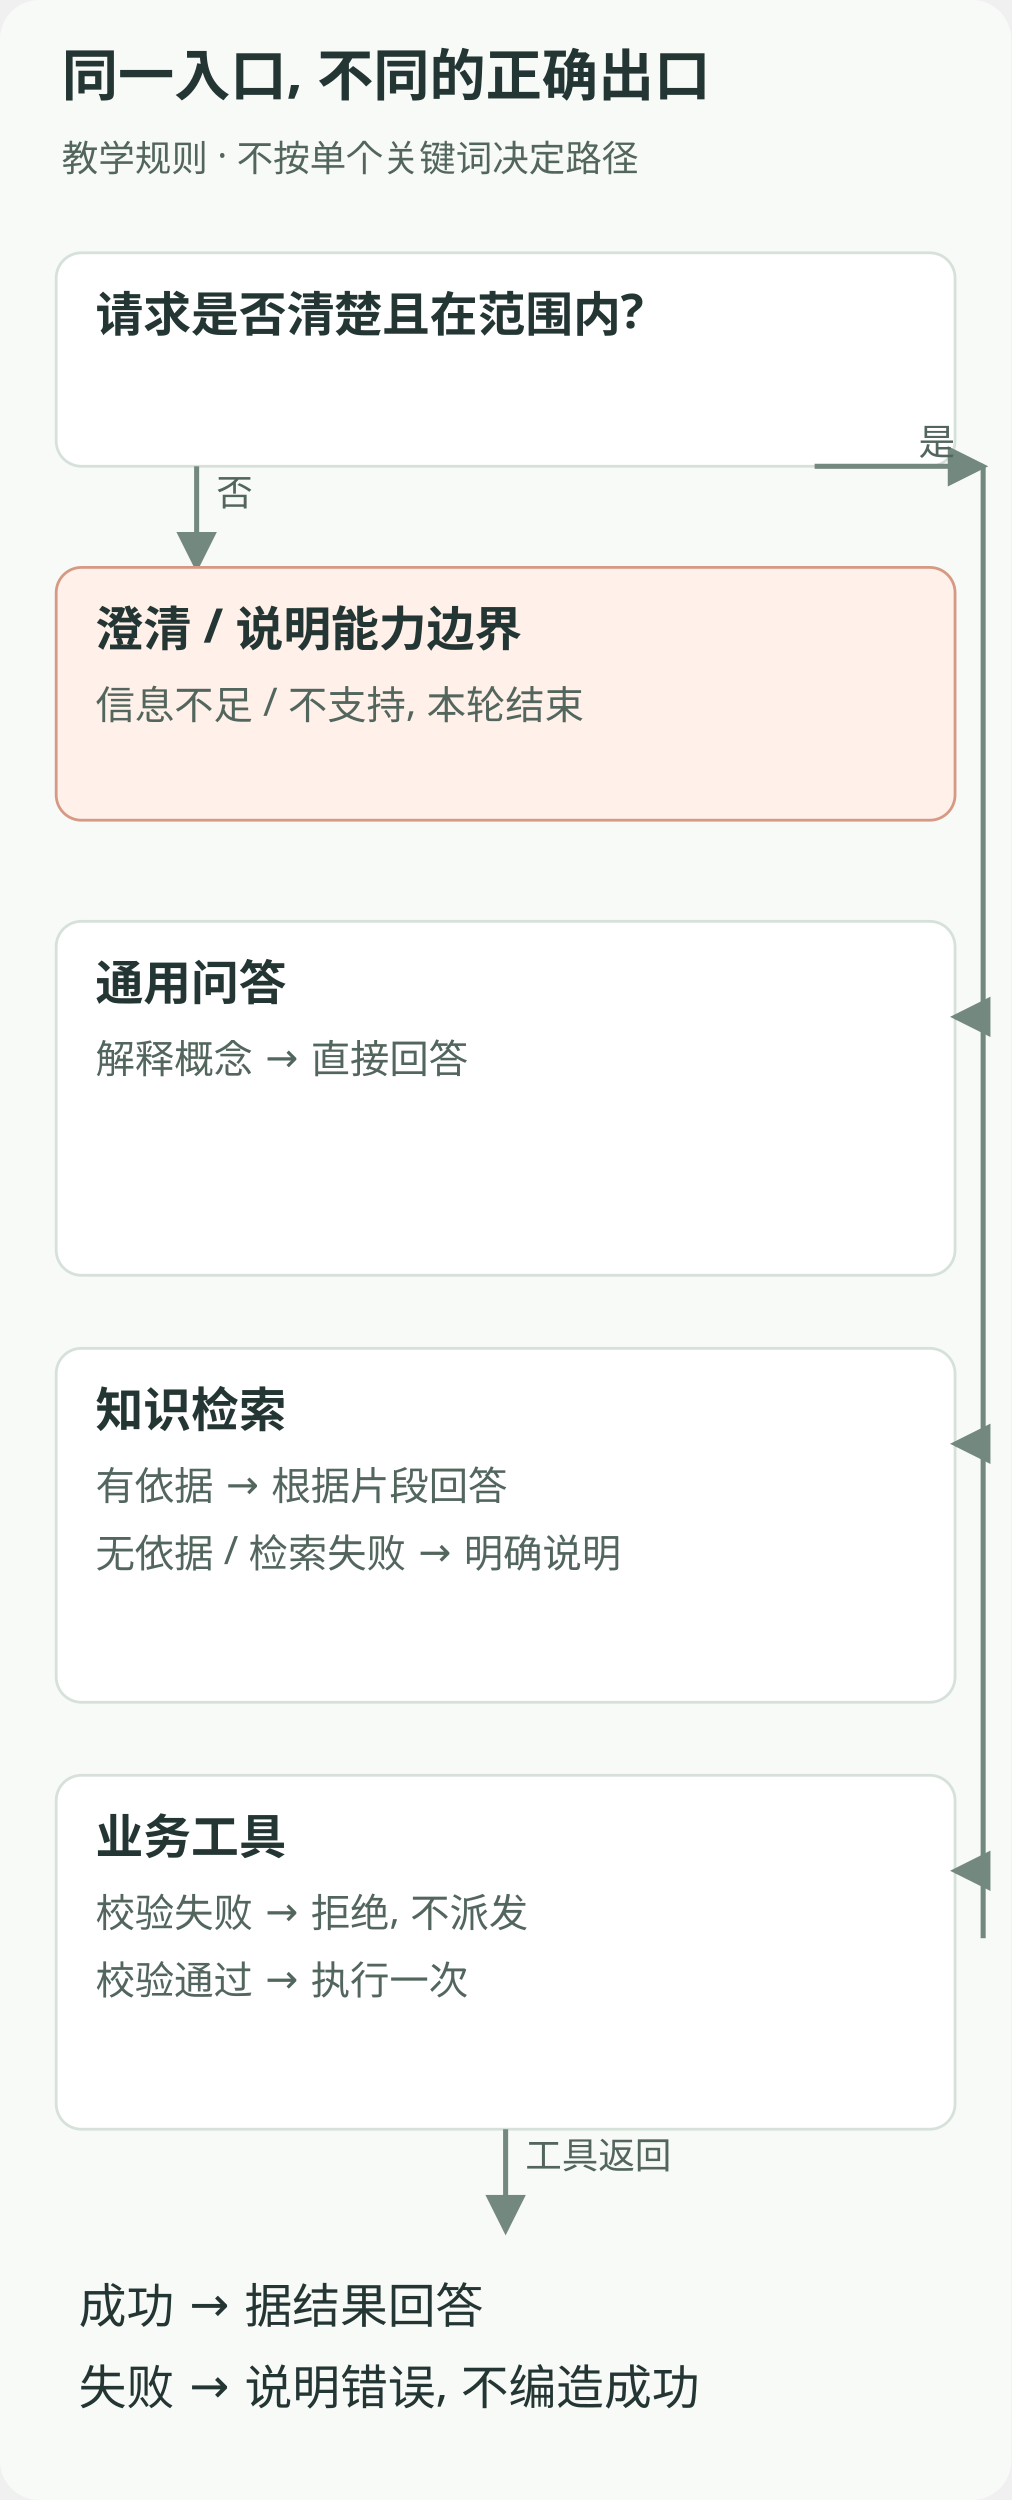
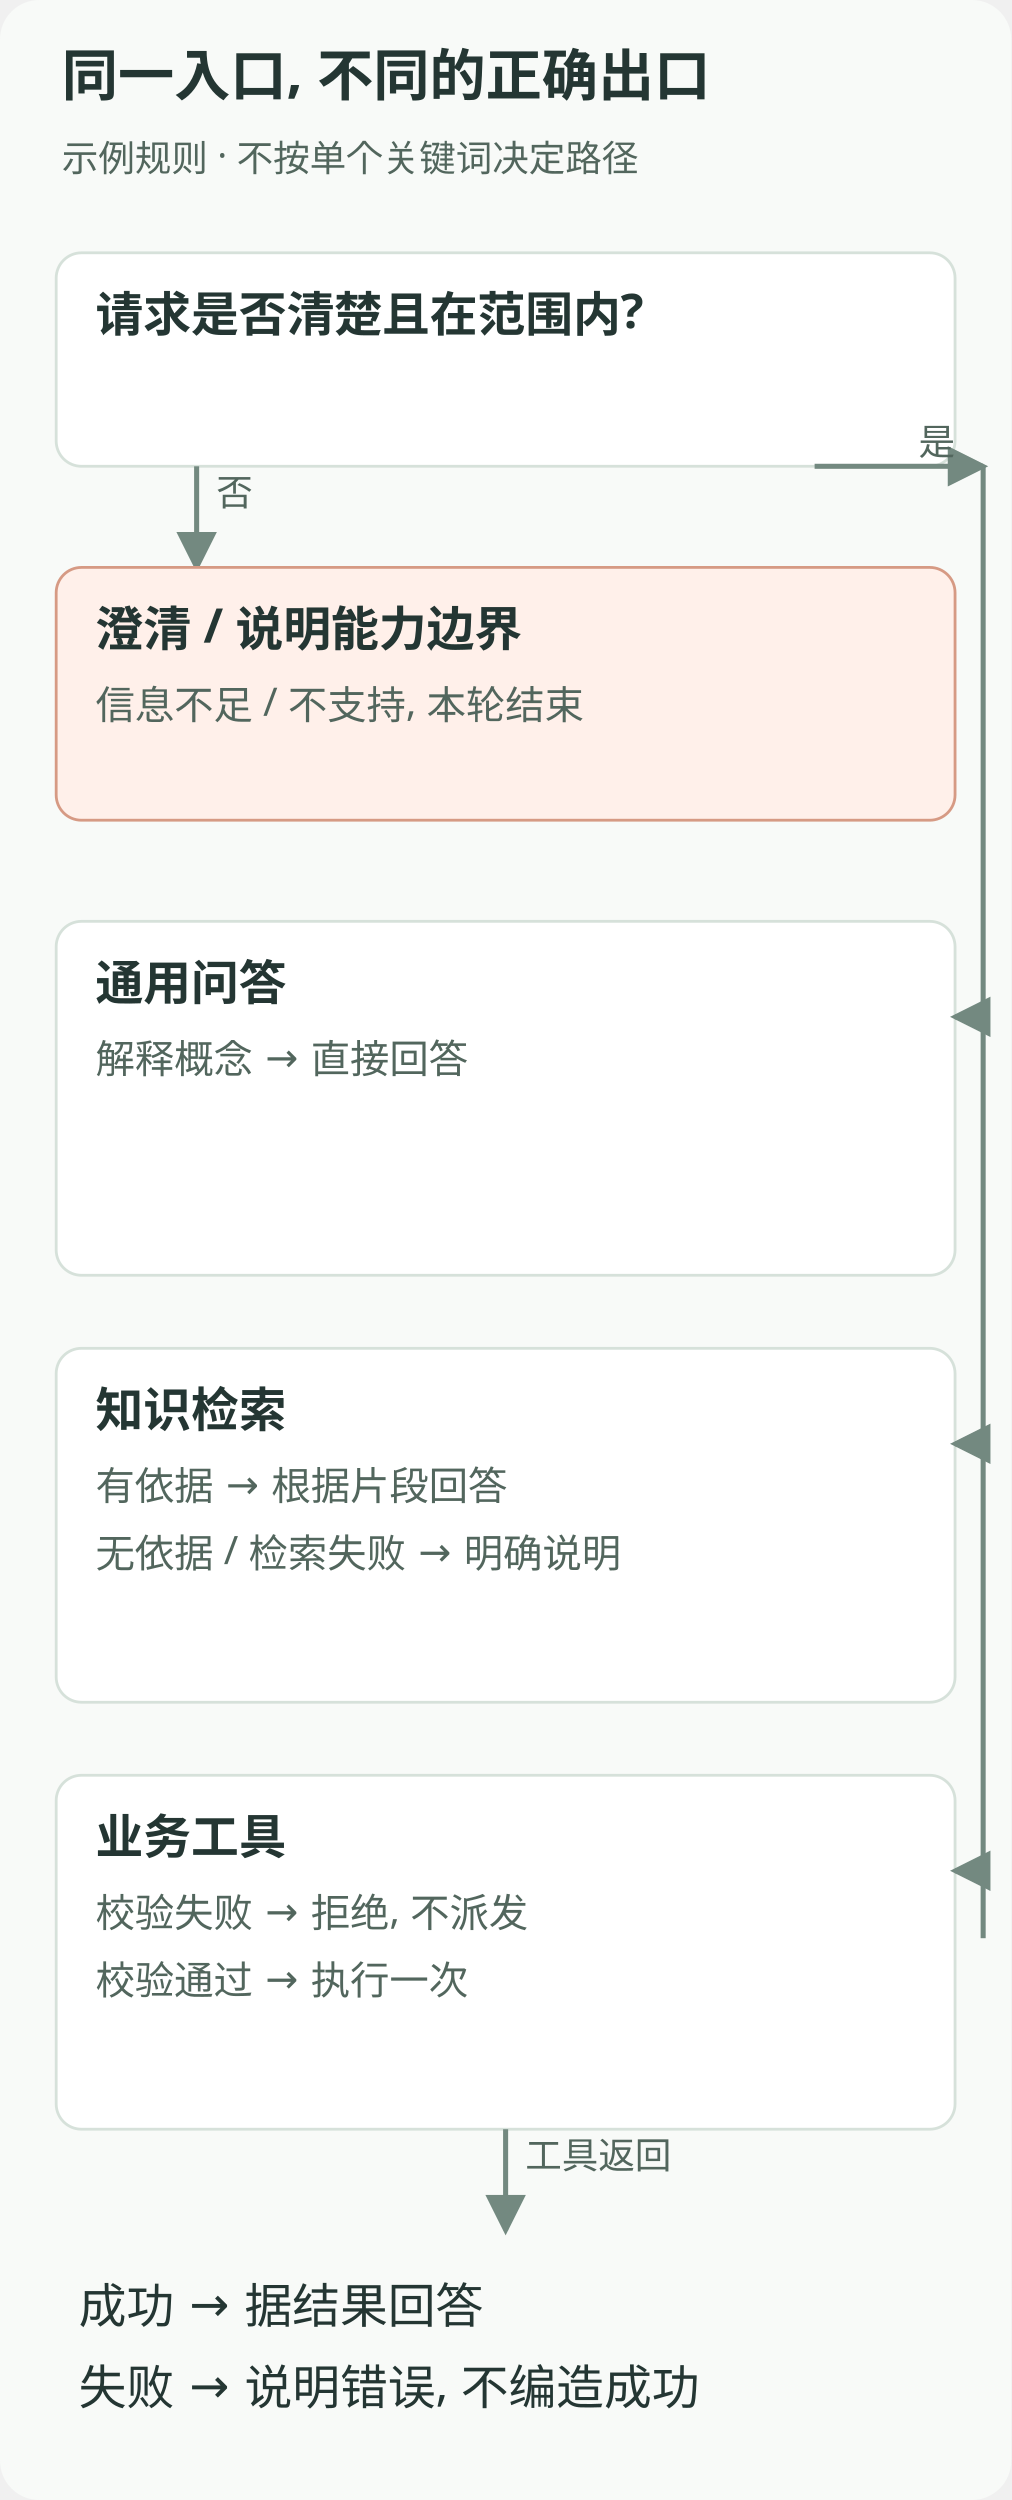
<svg xmlns="http://www.w3.org/2000/svg" width="360" height="890" viewBox="0 0 360 890" role="img" aria-label="同一入口, 不同的正确出口">
  <defs>
    <marker id="arrow" markerWidth="8" markerHeight="8" refX="7" refY="4" orient="auto">
      <path d="M0 0 L8 4 L0 8" fill="#738980" />
    </marker>
  </defs>
  <rect width="360" height="890" rx="14" fill="#f8faf8" />
  <g font-family="PingFang SC,Microsoft YaHei,sans-serif" fill="#243633">
    <text x="22" y="34" font-size="20" fill="#243633" font-weight="600">同一入口, 不同的正确出口</text>
-     <text x="22" y="61" font-size="13" fill="#52665d" font-weight="400">教学规则 · 不按单个关键词决定路径</text>
+     <text x="22" y="61" font-size="13" fill="#52665d" font-weight="400">示例规则 · 不按单个关键词决定路径</text>
    <rect x="20" y="90" width="320" height="76" rx="9" fill="#ffffff" stroke="#d6e1da" />
    <text x="34" y="118" font-size="17" fill="#243633" font-weight="600">请求是否清楚且在范围内?</text>
    <path d="M70 166 L70 202" fill="none" stroke="#738980" stroke-width="1.8" marker-end="url(#arrow)" />
    <text x="77.0" y="180.0" font-size="13" fill="#52665d" font-weight="400">否</text>
    <rect x="20" y="202" width="320" height="90" rx="9" fill="#fff0ea" stroke="#d69a84" />
    <text x="34" y="230" font-size="17" fill="#243633" font-weight="600">澄清 / 说明能力边界</text>
    <text x="34" y="256" font-size="14" fill="#52665d" font-weight="400">信息不足 / 不支持, 本轮结束</text>
    <path d="M350 166 L350 690" fill="none" stroke="#738980" stroke-width="1.8" />
    <path d="M290 166 L350 166" fill="none" stroke="#738980" stroke-width="1.8" marker-end="url(#arrow)" />
    <text x="327.0" y="162.0" font-size="13" fill="#52665d" font-weight="400">是</text>
    <rect x="20" y="328" width="320" height="126" rx="9" fill="#ffffff" stroke="#d6e1da" />
    <text x="34" y="356" font-size="17" fill="#243633" font-weight="600">通用问答</text>
    <text x="34" y="382" font-size="14" fill="#52665d" font-weight="400">解释概念 → 直接回答</text>
    <path d="M350 362 L340 362" fill="none" stroke="#738980" stroke-width="1.8" marker-end="url(#arrow)" />
    <rect x="20" y="480" width="320" height="126" rx="9" fill="#ffffff" stroke="#d6e1da" />
    <text x="34" y="508" font-size="17" fill="#243633" font-weight="600">知识检索</text>
    <text x="34" y="534" font-size="14" fill="#52665d" font-weight="400">有依据 → 根据片段回答</text>
    <text x="34" y="558" font-size="14" fill="#52665d" font-weight="400">无依据 / 检索失败 → 明确说明</text>
    <path d="M350 514 L340 514" fill="none" stroke="#738980" stroke-width="1.8" marker-end="url(#arrow)" />
    <rect x="20" y="632" width="320" height="126" rx="9" fill="#ffffff" stroke="#d6e1da" />
    <text x="34" y="660" font-size="17" fill="#243633" font-weight="600">业务工具</text>
    <text x="34" y="686" font-size="14" fill="#52665d" font-weight="400">校验失败 → 拒绝, 不派发</text>
    <text x="34" y="710" font-size="14" fill="#52665d" font-weight="400">校验通过 → 执行一次</text>
    <path d="M350 666 L340 666" fill="none" stroke="#738980" stroke-width="1.8" marker-end="url(#arrow)" />
    <path d="M180 758 L180 794" fill="none" stroke="#738980" stroke-width="1.8" marker-end="url(#arrow)" />
    <text x="187.0" y="772.0" font-size="13" fill="#52665d" font-weight="400">工具返回</text>
    <text x="28" y="827" font-size="17" fill="#243633" font-weight="400">成功 → 据结果回答</text>
    <text x="28" y="856" font-size="17" fill="#243633" font-weight="400">失败 → 说明错误, 不编造成功</text>
  </g>
</svg>
